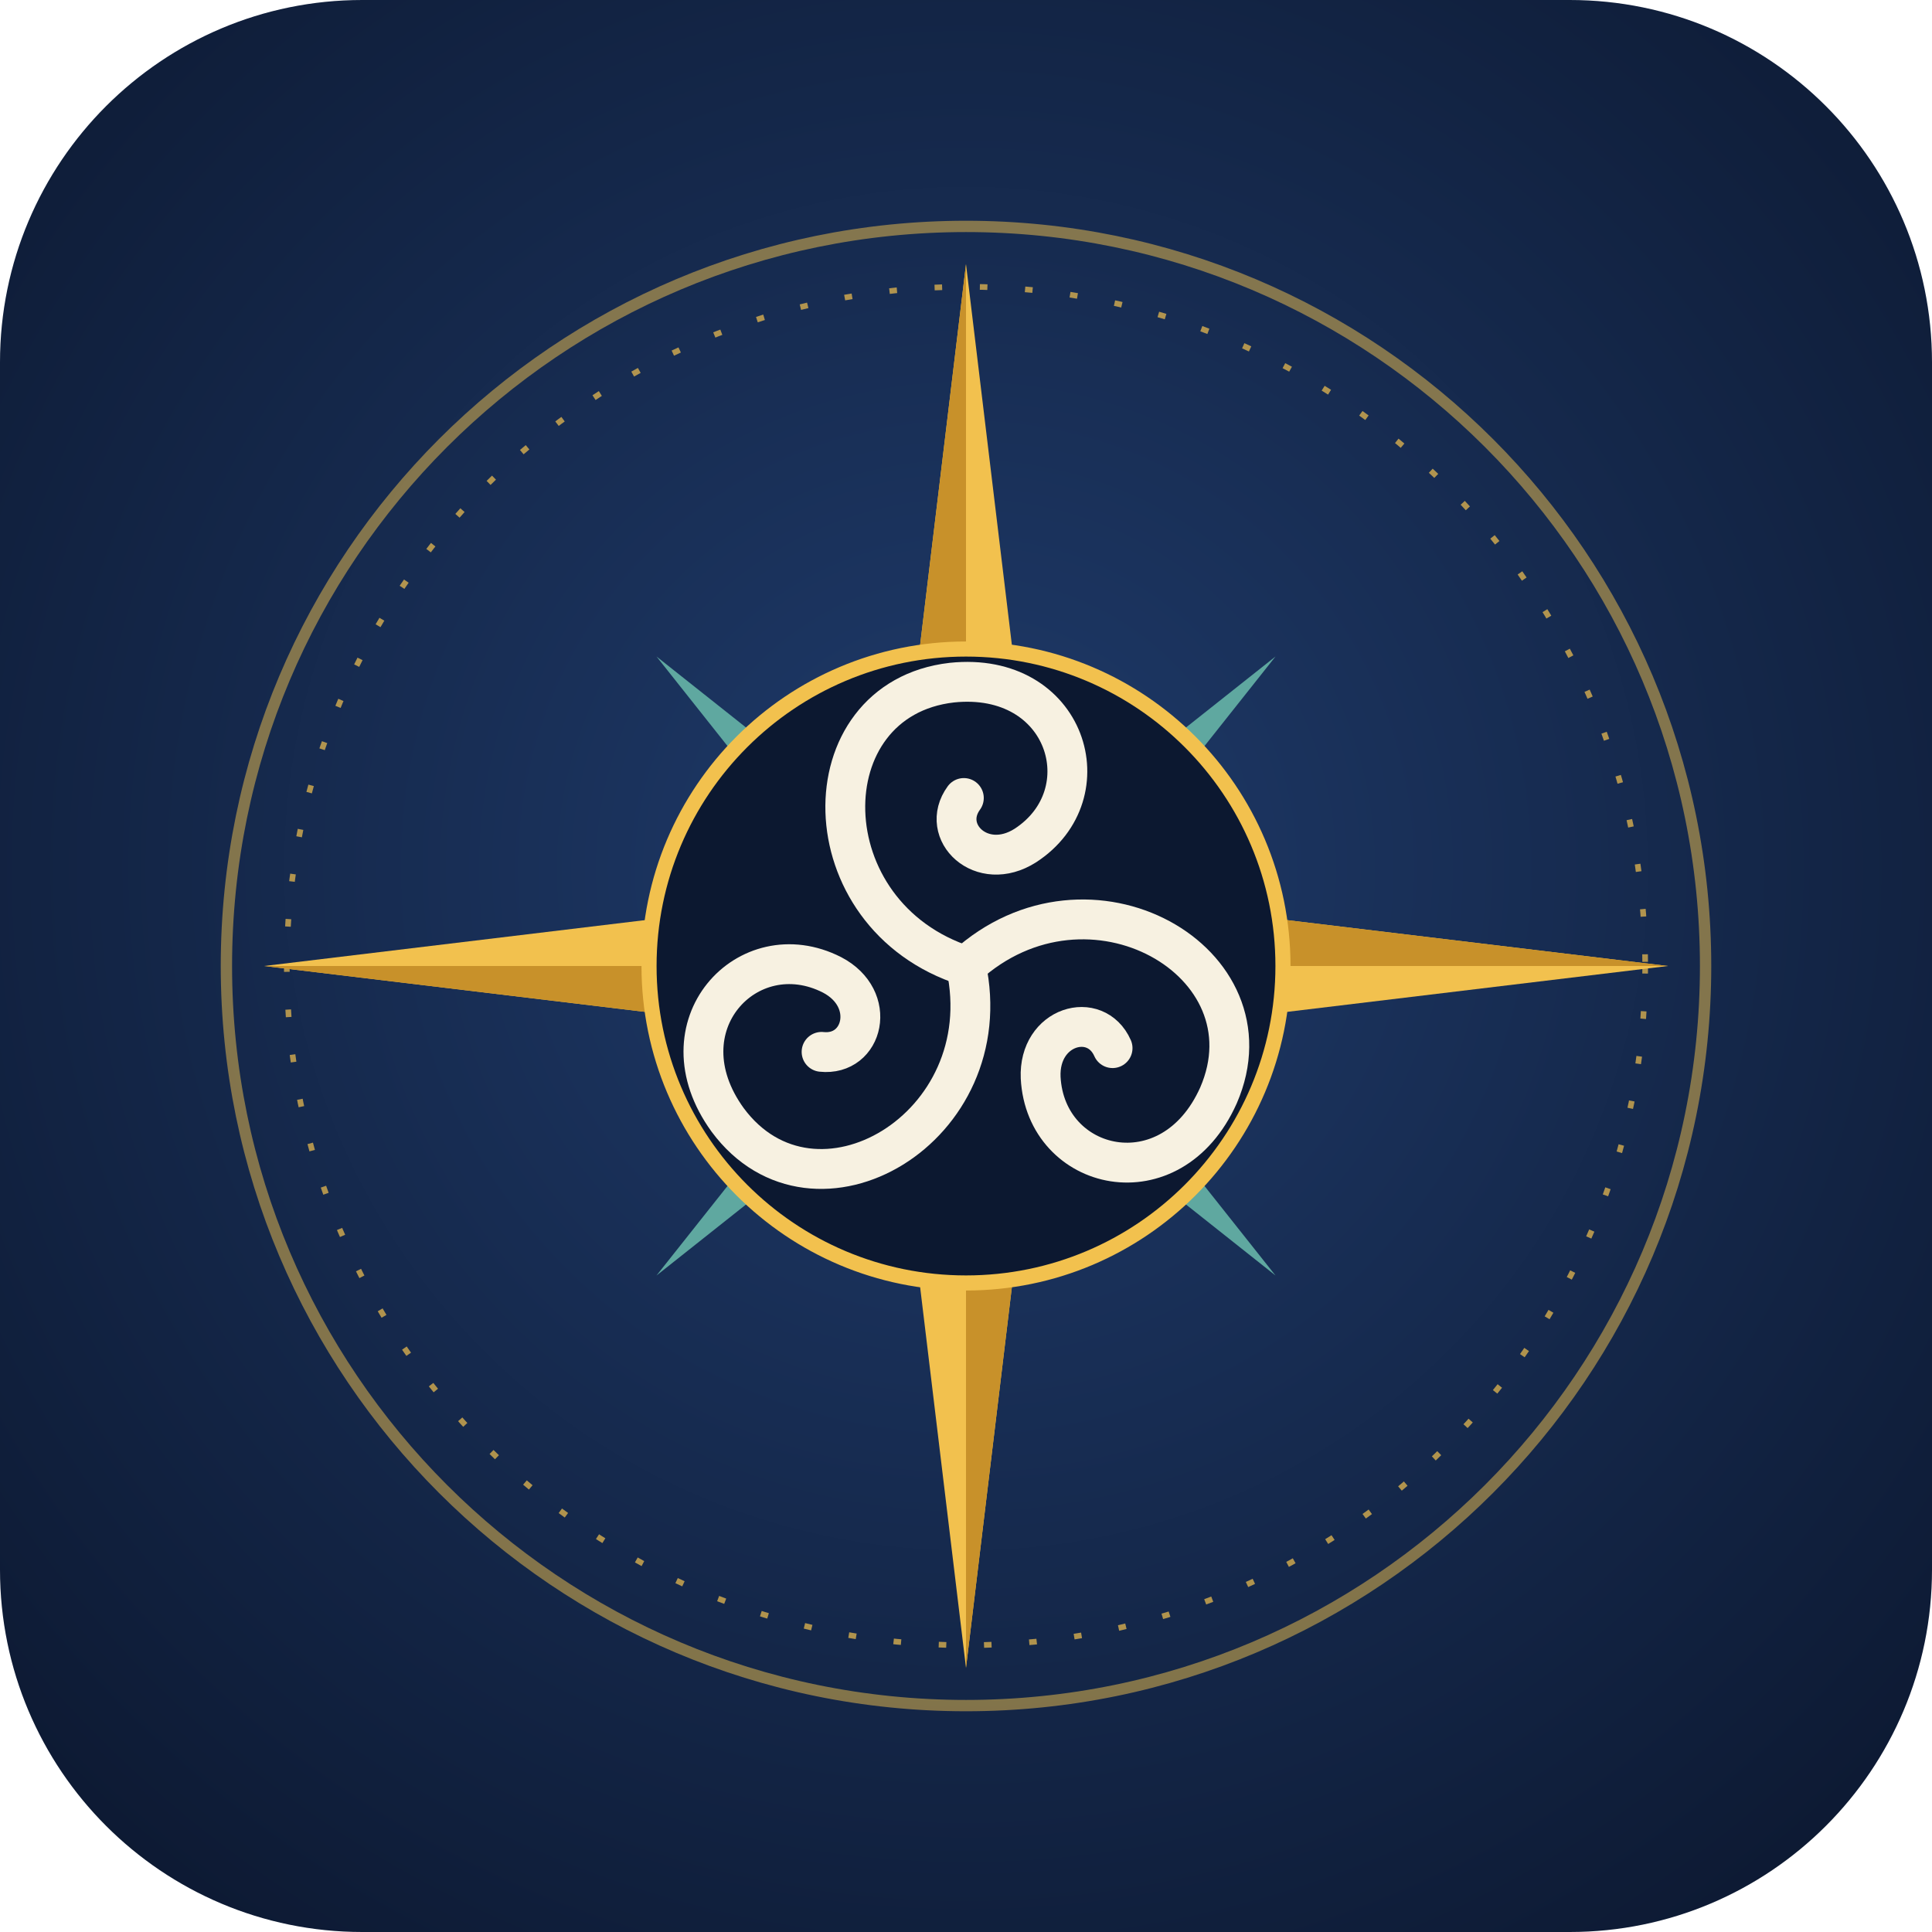
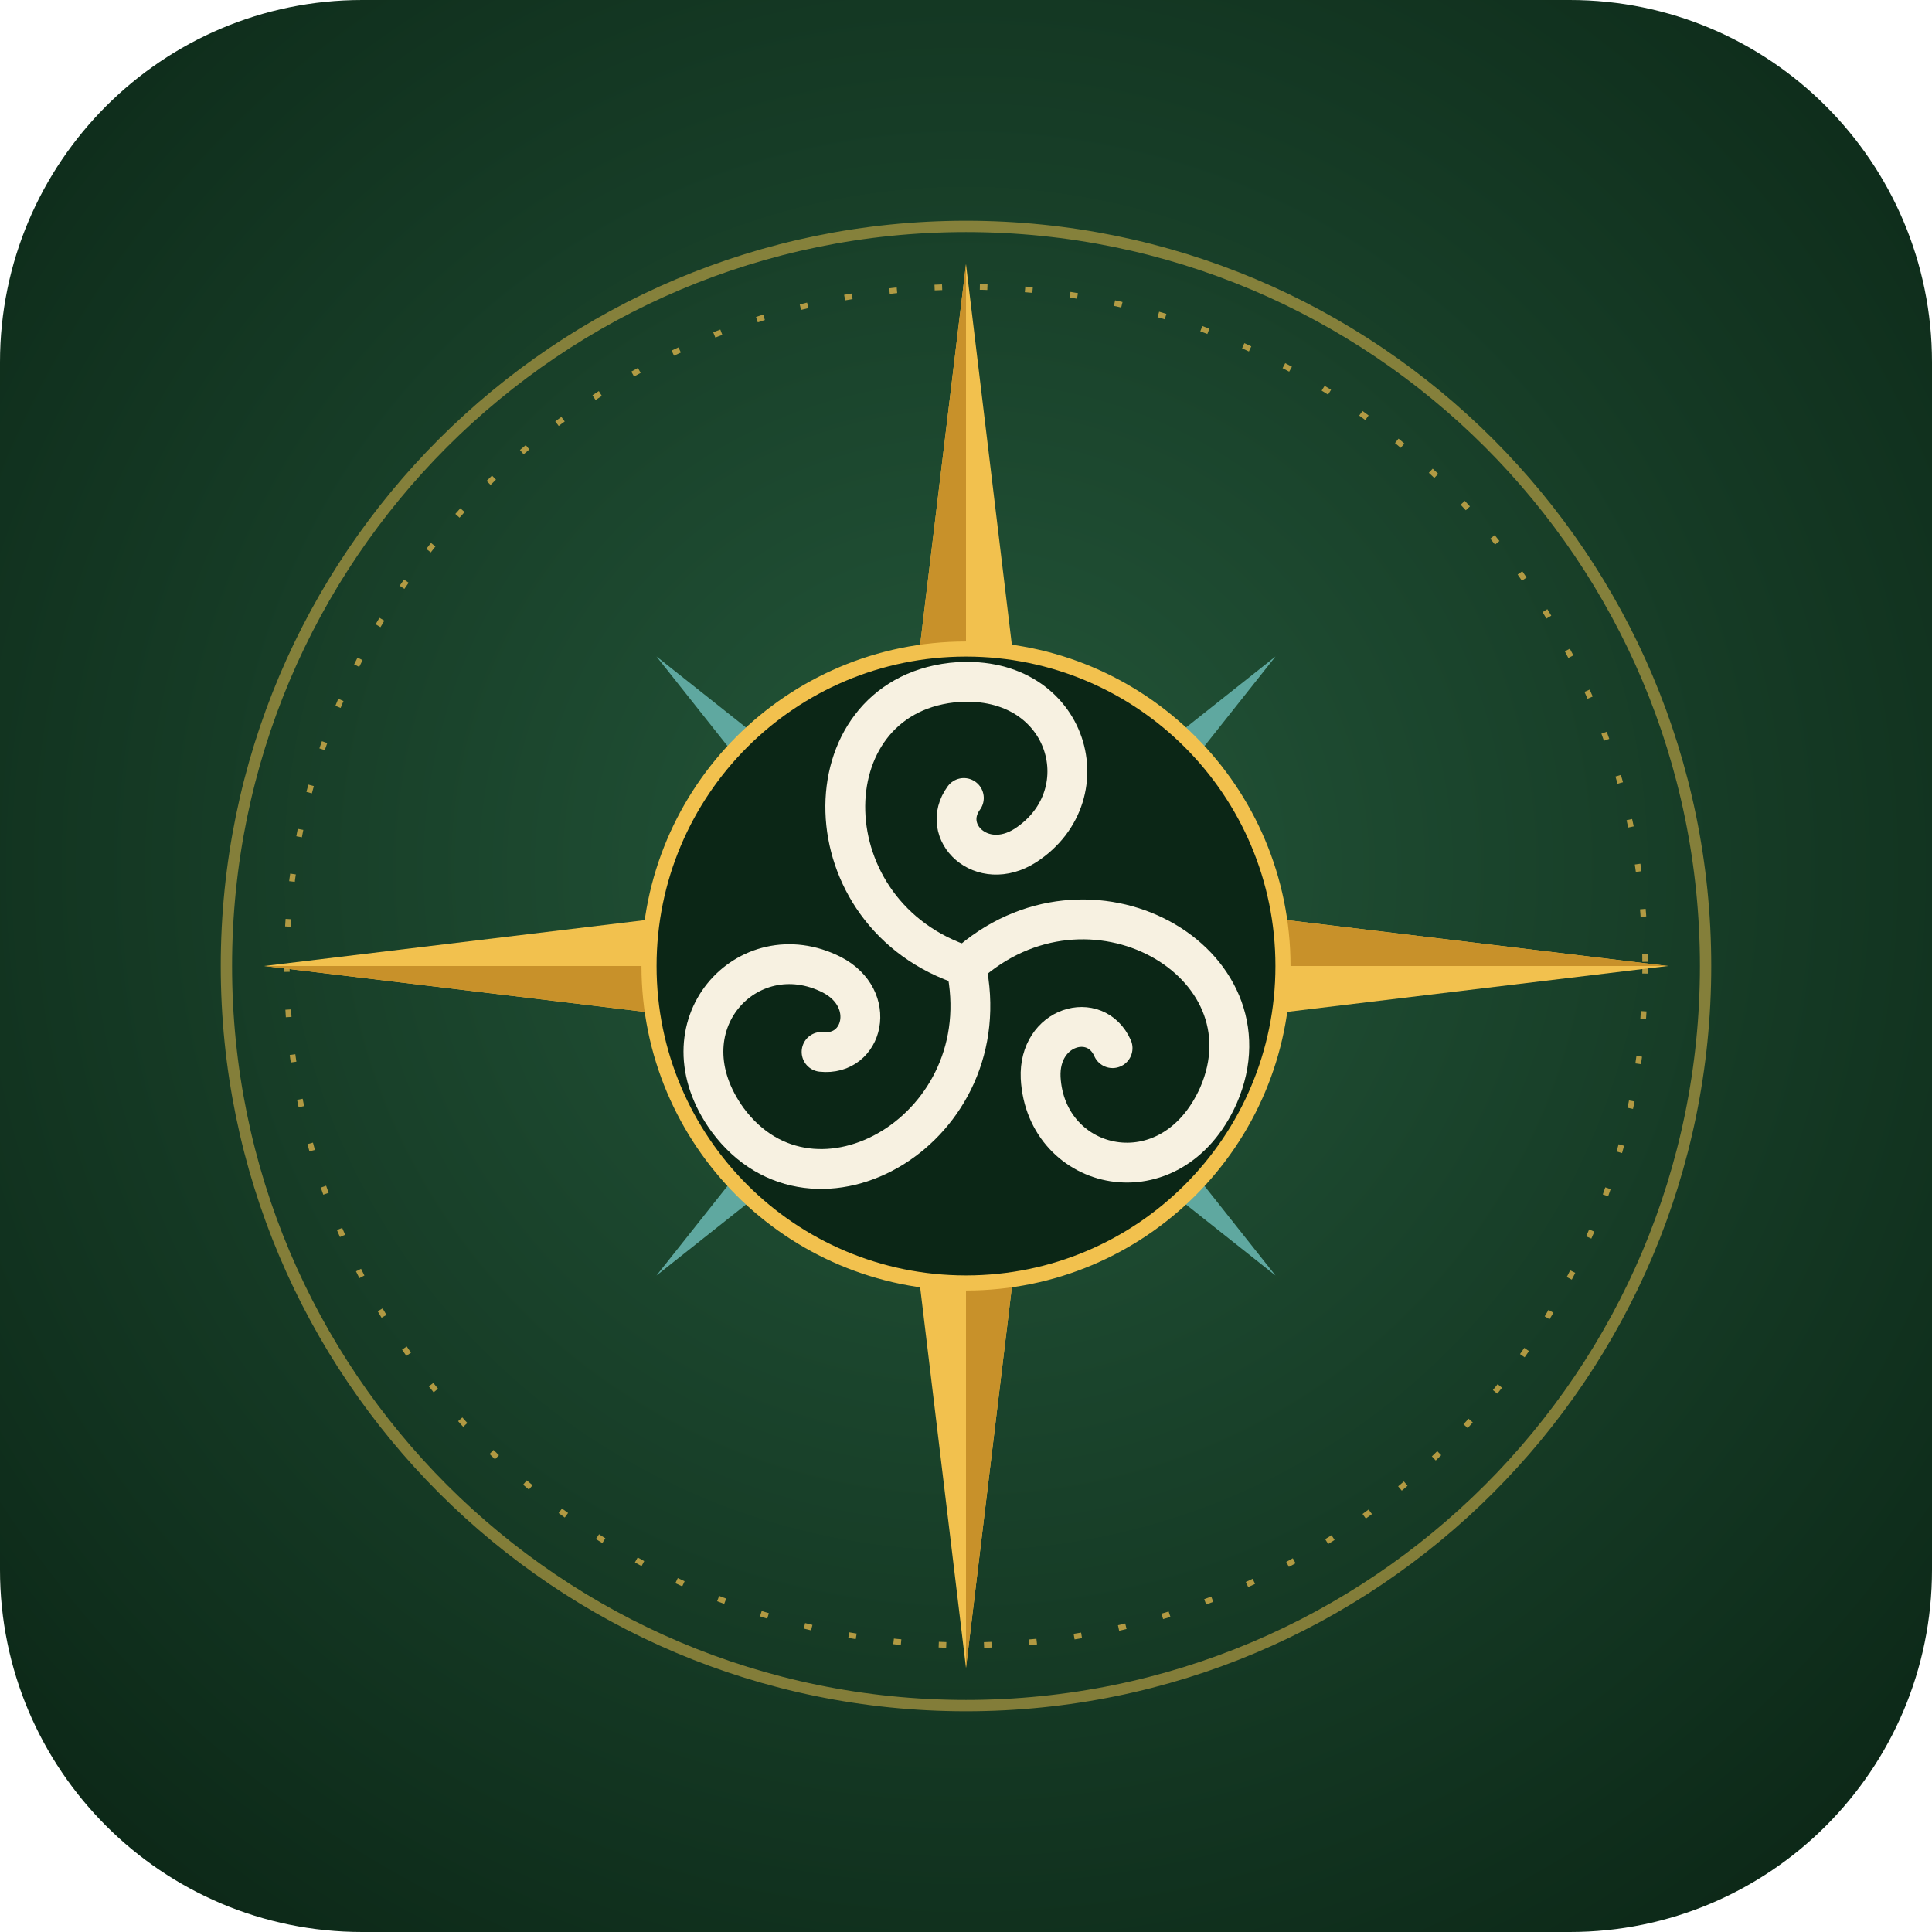
<svg xmlns="http://www.w3.org/2000/svg" viewBox="0 0 512 512">
  <defs>
    <radialGradient id="g" cx=".5" cy=".45" r=".7">
-       <stop offset="0" stop-color="#1f3b6b" />
-       <stop offset="1" stop-color="#0c1830" />
+       <stop offset="0" stop-color="#24573a" />
+       <stop offset="1" stop-color="#0b2616" />
    </radialGradient>
  </defs>
  <rect width="512" height="512" rx="96" fill="url(#g)" />
  <circle cx="256" cy="256" r="196" fill="none" stroke="#f2c14e" stroke-width="3" opacity=".5" />
  <circle cx="256" cy="256" r="180" fill="none" stroke="#f2c14e" stroke-width="1.5" stroke-dasharray="2 10" opacity=".7" />
  <path d="M256 70 L276 236 L256 256 L236 236 Z" transform="rotate(0 256 256)" fill="#f2c14e" />
  <path d="M256 70 L256 256 L236 236 Z" transform="rotate(0 256 256)" fill="#c8912a" />
  <path d="M256 70 L276 236 L256 256 L236 236 Z" transform="rotate(90 256 256)" fill="#f2c14e" />
  <path d="M256 70 L256 256 L236 236 Z" transform="rotate(90 256 256)" fill="#c8912a" />
  <path d="M256 70 L276 236 L256 256 L236 236 Z" transform="rotate(180 256 256)" fill="#f2c14e" />
  <path d="M256 70 L256 256 L236 236 Z" transform="rotate(180 256 256)" fill="#c8912a" />
  <path d="M256 70 L276 236 L256 256 L236 236 Z" transform="rotate(270 256 256)" fill="#f2c14e" />
  <path d="M256 70 L256 256 L236 236 Z" transform="rotate(270 256 256)" fill="#c8912a" />
  <path d="M256 140 L268 244 L256 256 L244 244 Z" transform="rotate(45 256 256)" fill="#5fa8a0" />
  <path d="M256 140 L268 244 L256 256 L244 244 Z" transform="rotate(135 256 256)" fill="#5fa8a0" />
  <path d="M256 140 L268 244 L256 256 L244 244 Z" transform="rotate(225 256 256)" fill="#5fa8a0" />
  <path d="M256 140 L268 244 L256 256 L244 244 Z" transform="rotate(315 256 256)" fill="#5fa8a0" />
-   <circle cx="256" cy="256" r="84" fill="#0c1830" />
+   <circle cx="256" cy="256" r="84" fill="#0b2616" />
  <circle cx="256" cy="256" r="84" fill="none" stroke="#f2c14e" stroke-width="4" />
  <g fill="none" stroke="#f7f1e1" stroke-width="12" stroke-linecap="round" transform="translate(256 256) rotate(-72.3) scale(.88) translate(-256 -256)">
    <path d="M256 256 C256 206 318 186 336 226 C350 258 318 280 296 262 C284 252 292 236 304 240" transform="rotate(0 256 256)" />
    <path d="M256 256 C256 206 318 186 336 226 C350 258 318 280 296 262 C284 252 292 236 304 240" transform="rotate(120 256 256)" />
    <path d="M256 256 C256 206 318 186 336 226 C350 258 318 280 296 262 C284 252 292 236 304 240" transform="rotate(240 256 256)" />
  </g>
</svg>
